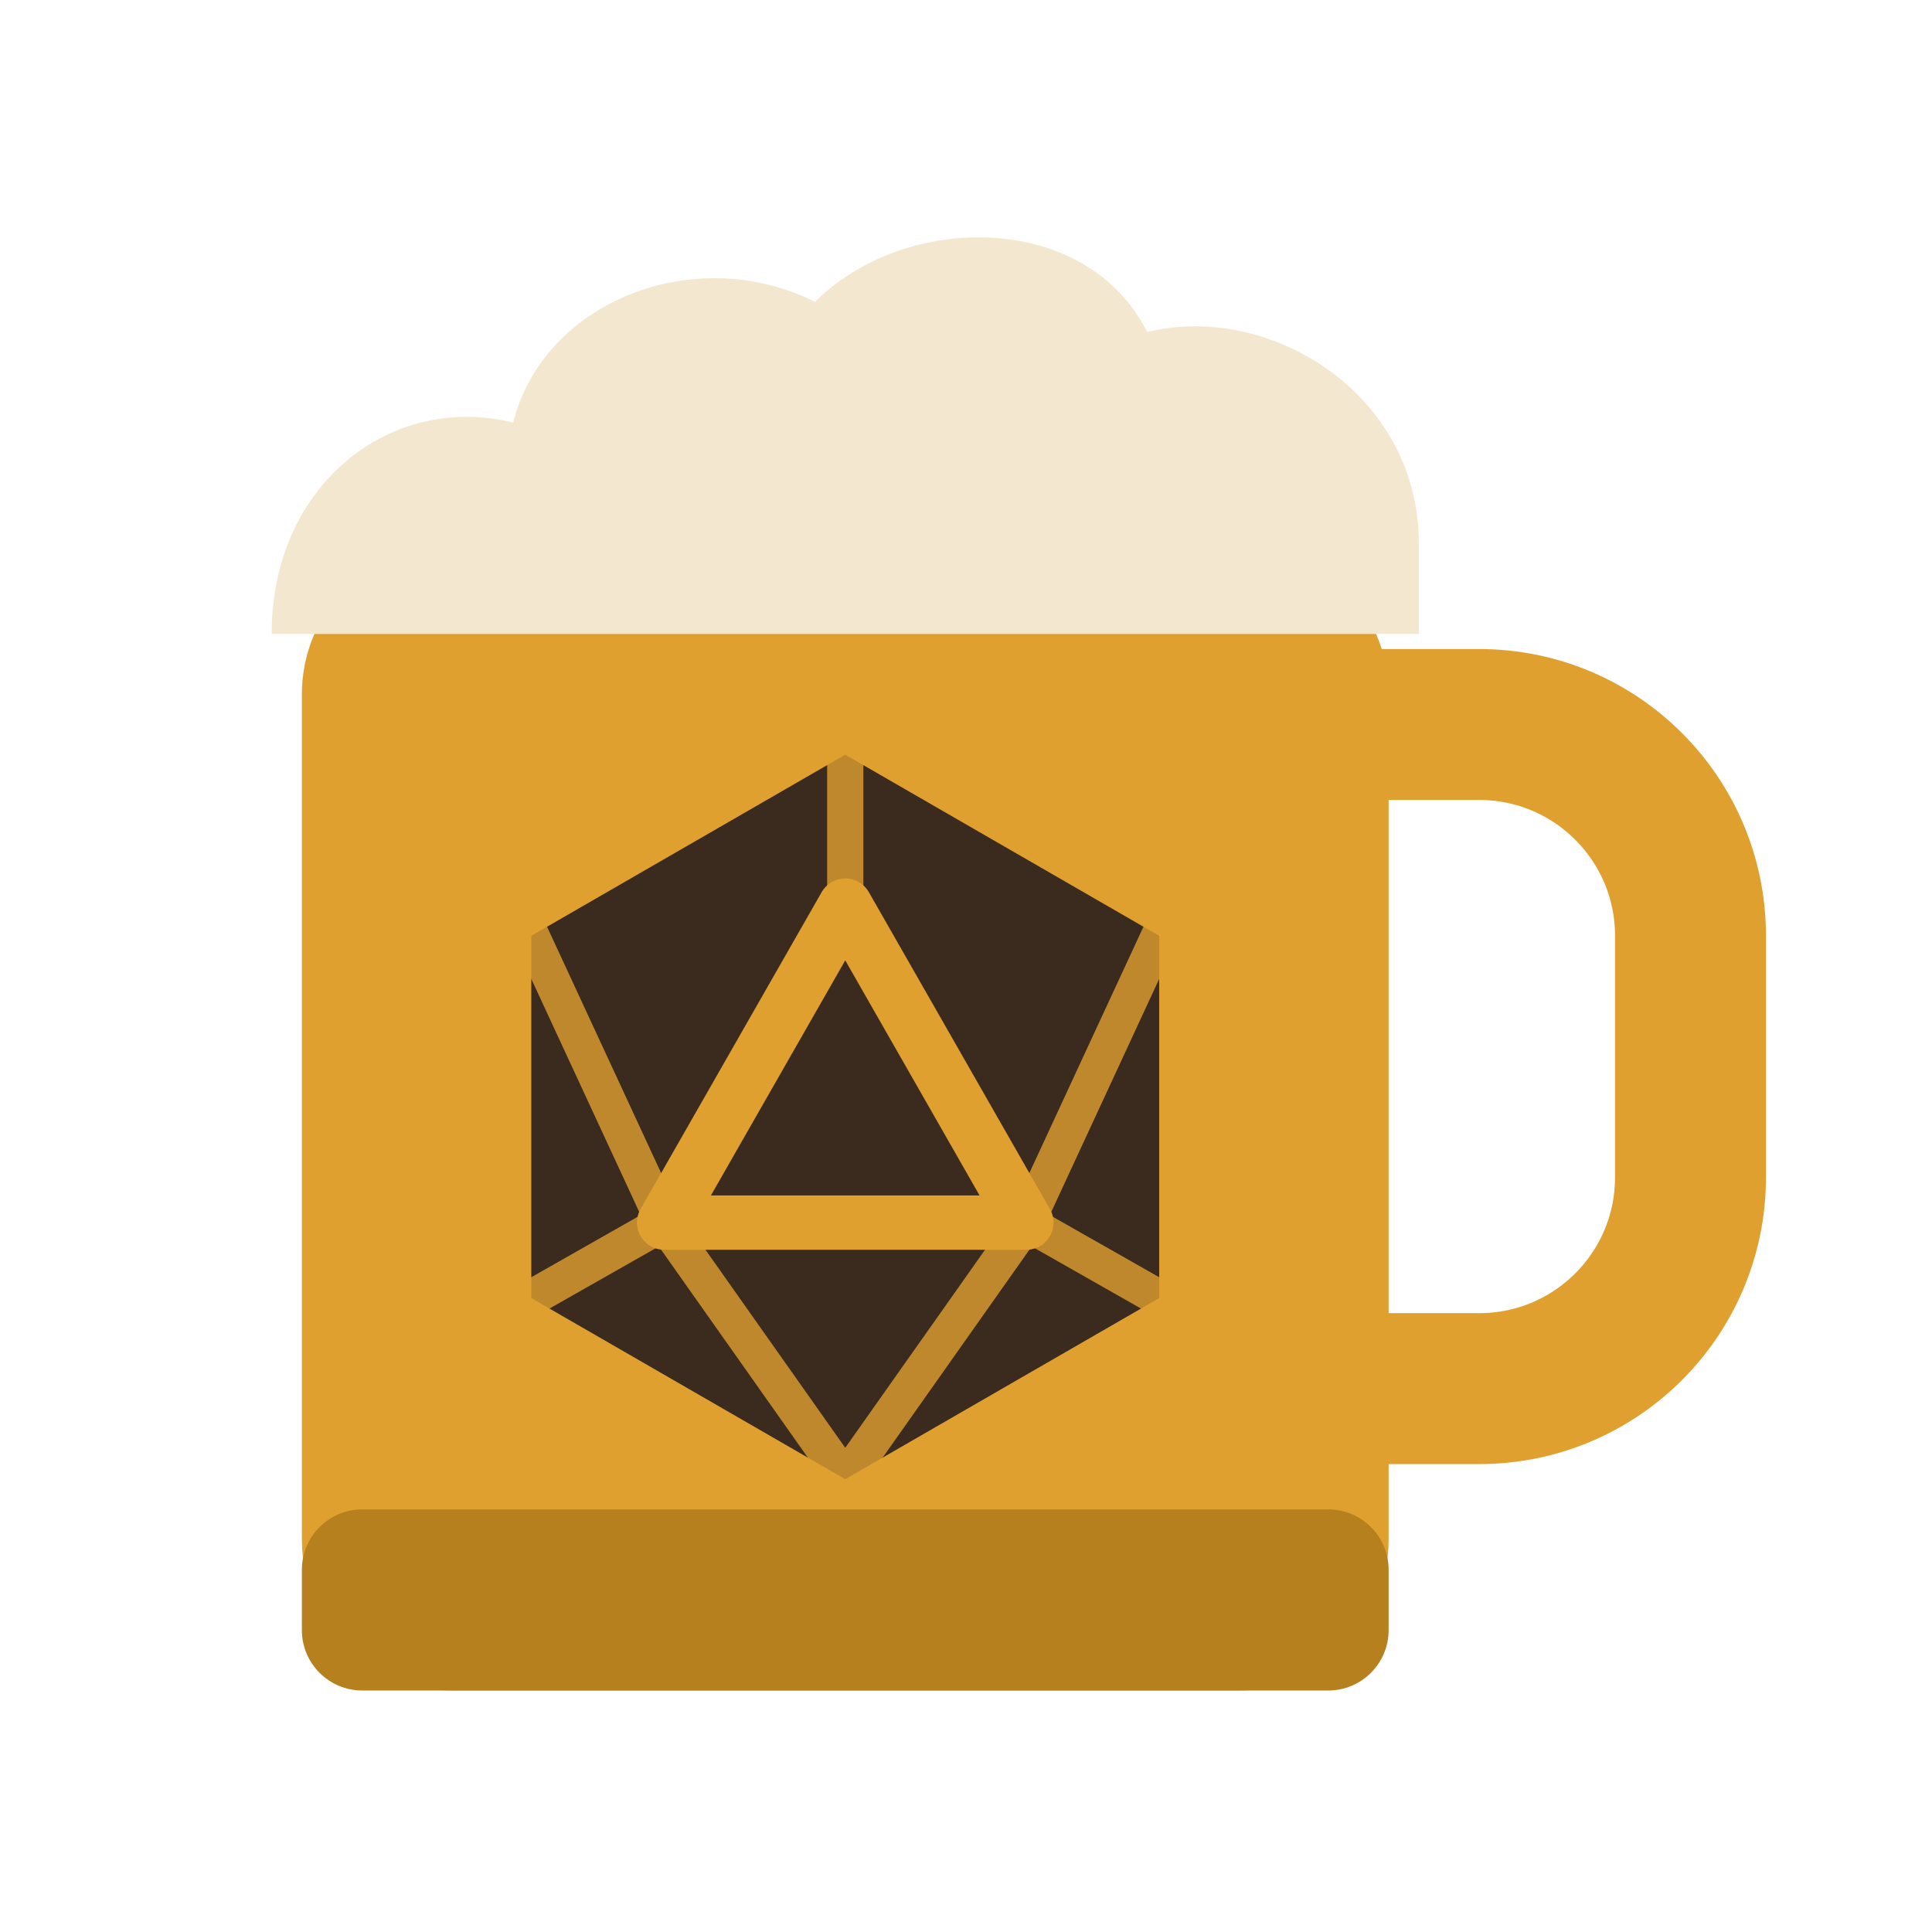
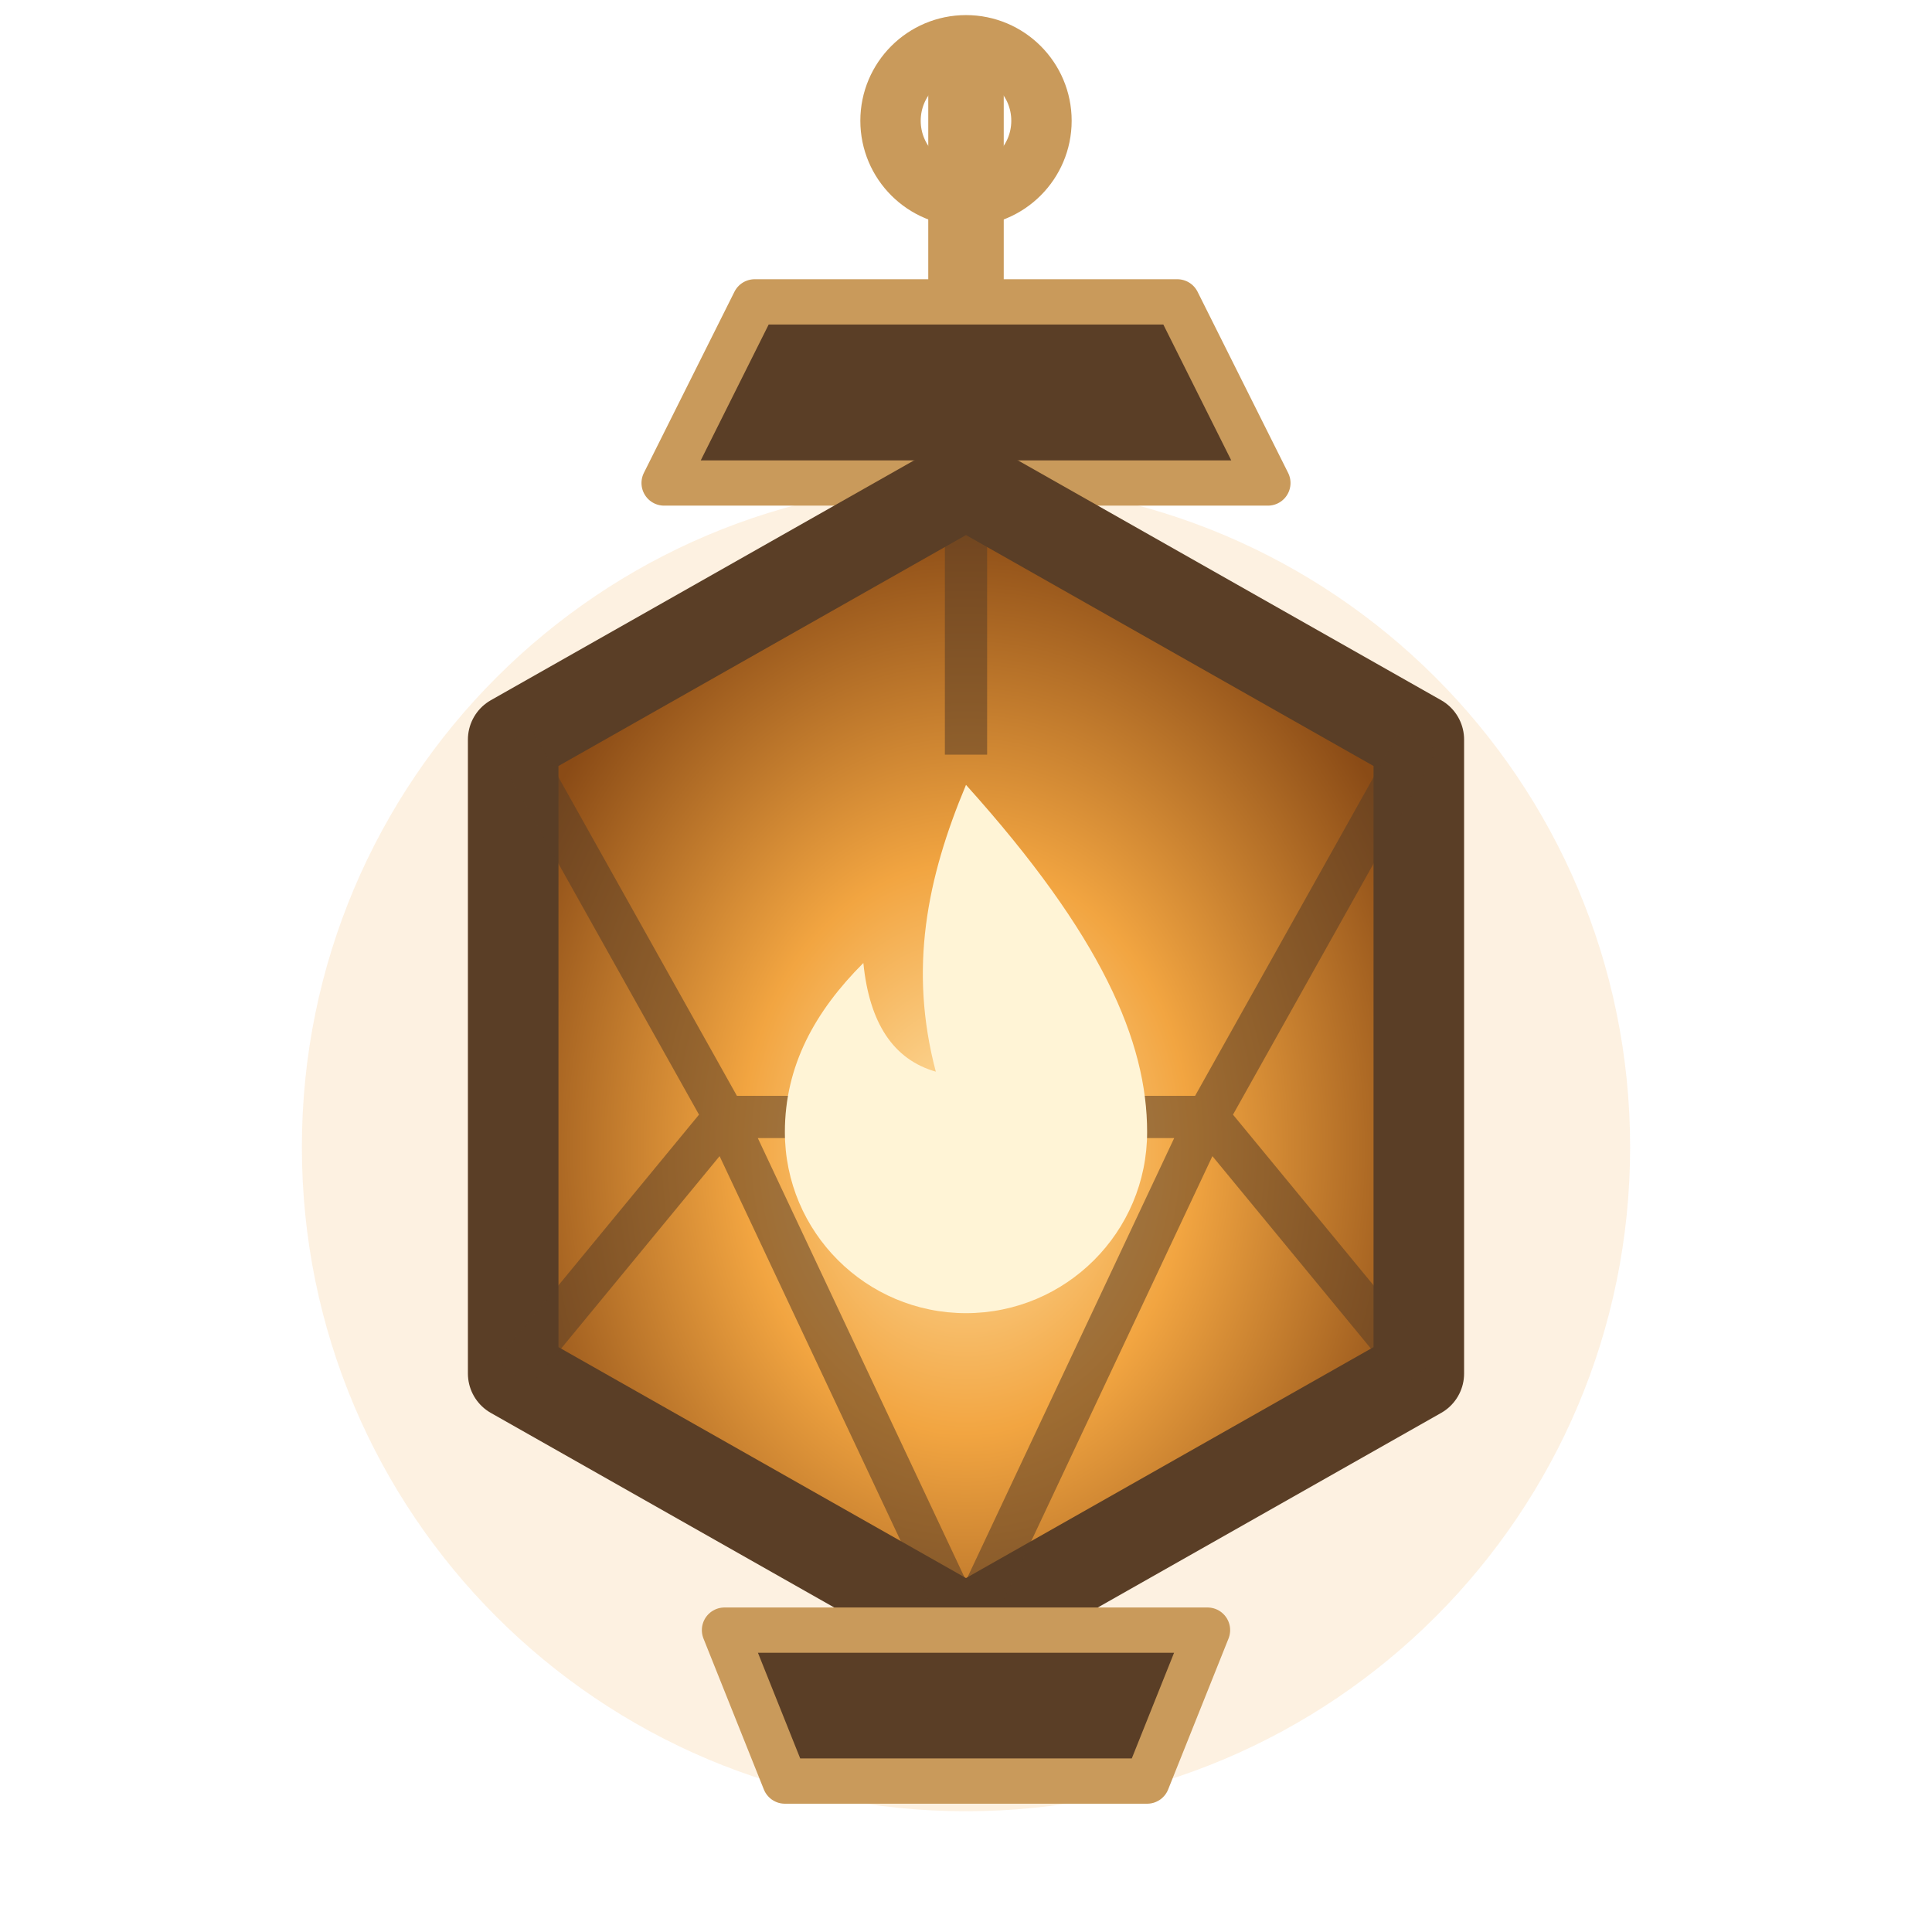
<svg xmlns="http://www.w3.org/2000/svg" viewBox="0 0 64 64">
-   <path d="M44 24h5a7 7 0 0 1 7 7v8a7 7 0 0 1-7 7h-5" fill="none" stroke="#E0A030" stroke-width="5" stroke-linecap="round" />
-   <rect x="10" y="18" width="36" height="38" rx="5" fill="#E0A030" />
-   <rect x="10" y="50" width="36" height="6" rx="2" fill="#B7801F" />
-   <path d="M9 21c0-5 4-8 8-7 1-4 6-6 10-4 3-3 9-3 11 1 4-1 9 2 9 7v3H9z" fill="#F3E7CF" />
-   <polygon points="28,25 38.4,31 38.4,43 28,49 17.6,43 17.6,31" fill="#3B2A1E" />
-   <polygon points="28,30 34,40.5 22,40.5" fill="none" stroke="#E0A030" stroke-width="1.8" stroke-linejoin="round" />
-   <path d="M28 25v5M38.4 31L34 40.5M17.6 31L22 40.5M17.6 43L22 40.5M38.4 43L34 40.5M28 49l-6-8.5M28 49l6-8.5" stroke="#E0A030" stroke-width="1.2" stroke-linecap="round" opacity="0.8" />
+   <defs>
+     <radialGradient id="l" cx="50%" cy="58%" r="55%">
+       <stop offset="0" stop-color="#FFE2A8" />
+       <stop offset="0.45" stop-color="#F2A541" />
+       <stop offset="1" stop-color="#8A4B16" />
+     </radialGradient>
+   </defs>
+   <circle cx="32" cy="38" r="22" fill="#F2A541" opacity="0.16" />
+   <path d="M32 3v7" stroke="#C99A5B" stroke-width="2.5" stroke-linecap="round" />
+   <circle cx="32" cy="4" r="2.5" fill="none" stroke="#C99A5B" stroke-width="2" />
+   <path d="M22 16h20l-3-6H25z" fill="#5A3E26" stroke="#C99A5B" stroke-width="1.5" stroke-linejoin="round" />
+   <polygon points="32,16 47,24.5 47,45.5 32,54 17,45.5 17,24.5" fill="url(#l)" stroke="#5A3E26" stroke-width="3" stroke-linejoin="round" />
+   <path d="M32 16v9M47 24.5 40 37M17 24.5 24 37M24 37h16M24 37l8 17M40 37l-8 17M17 45.5 24 37M47 45.5 40 37" stroke="#5A3E26" stroke-width="1.4" opacity="0.55" />
+   <path d="M32 26c4.5 5 6 8.5 6 11.5a6 6 0 0 1-12 0c0-2.2 1-4 2.6-5.6.2 2 1 3.2 2.4 3.6-.9-3.4-.3-6.4 1-9.5z" fill="#FFF4D6" />
+   <path d="M24 54h16l-2 5H26z" fill="#5A3E26" stroke="#C99A5B" stroke-width="1.5" stroke-linejoin="round" />
</svg>
